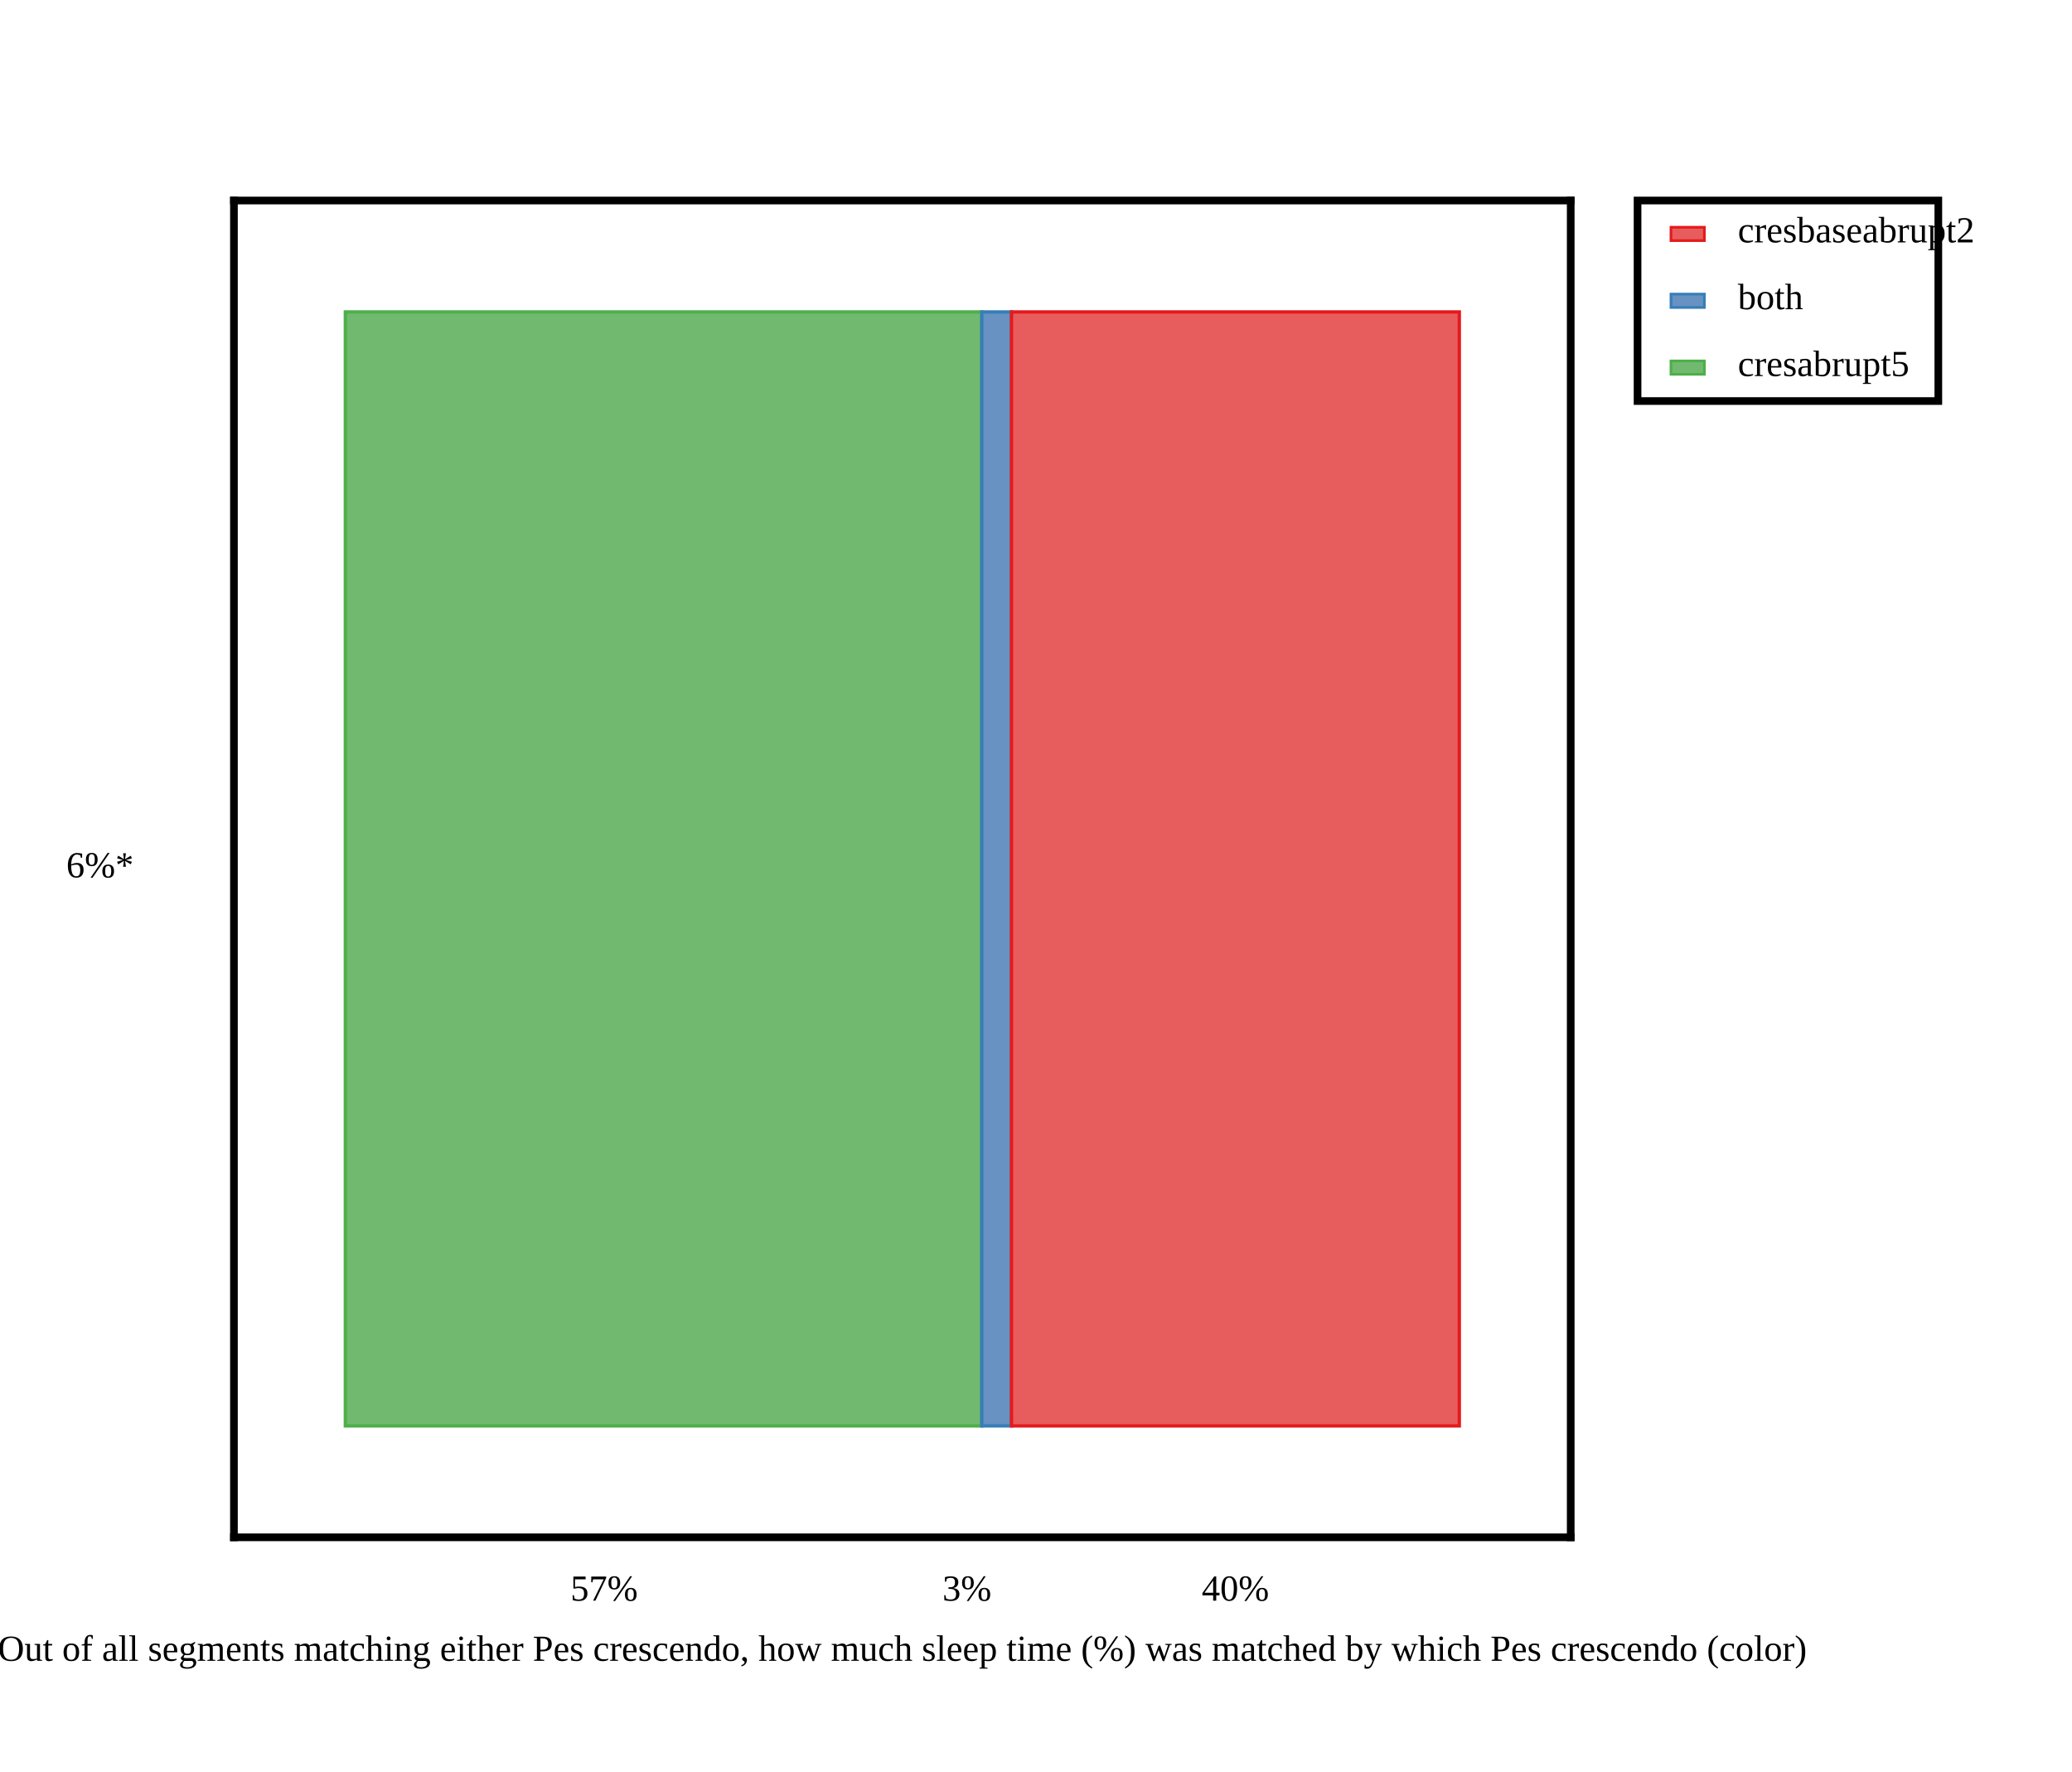
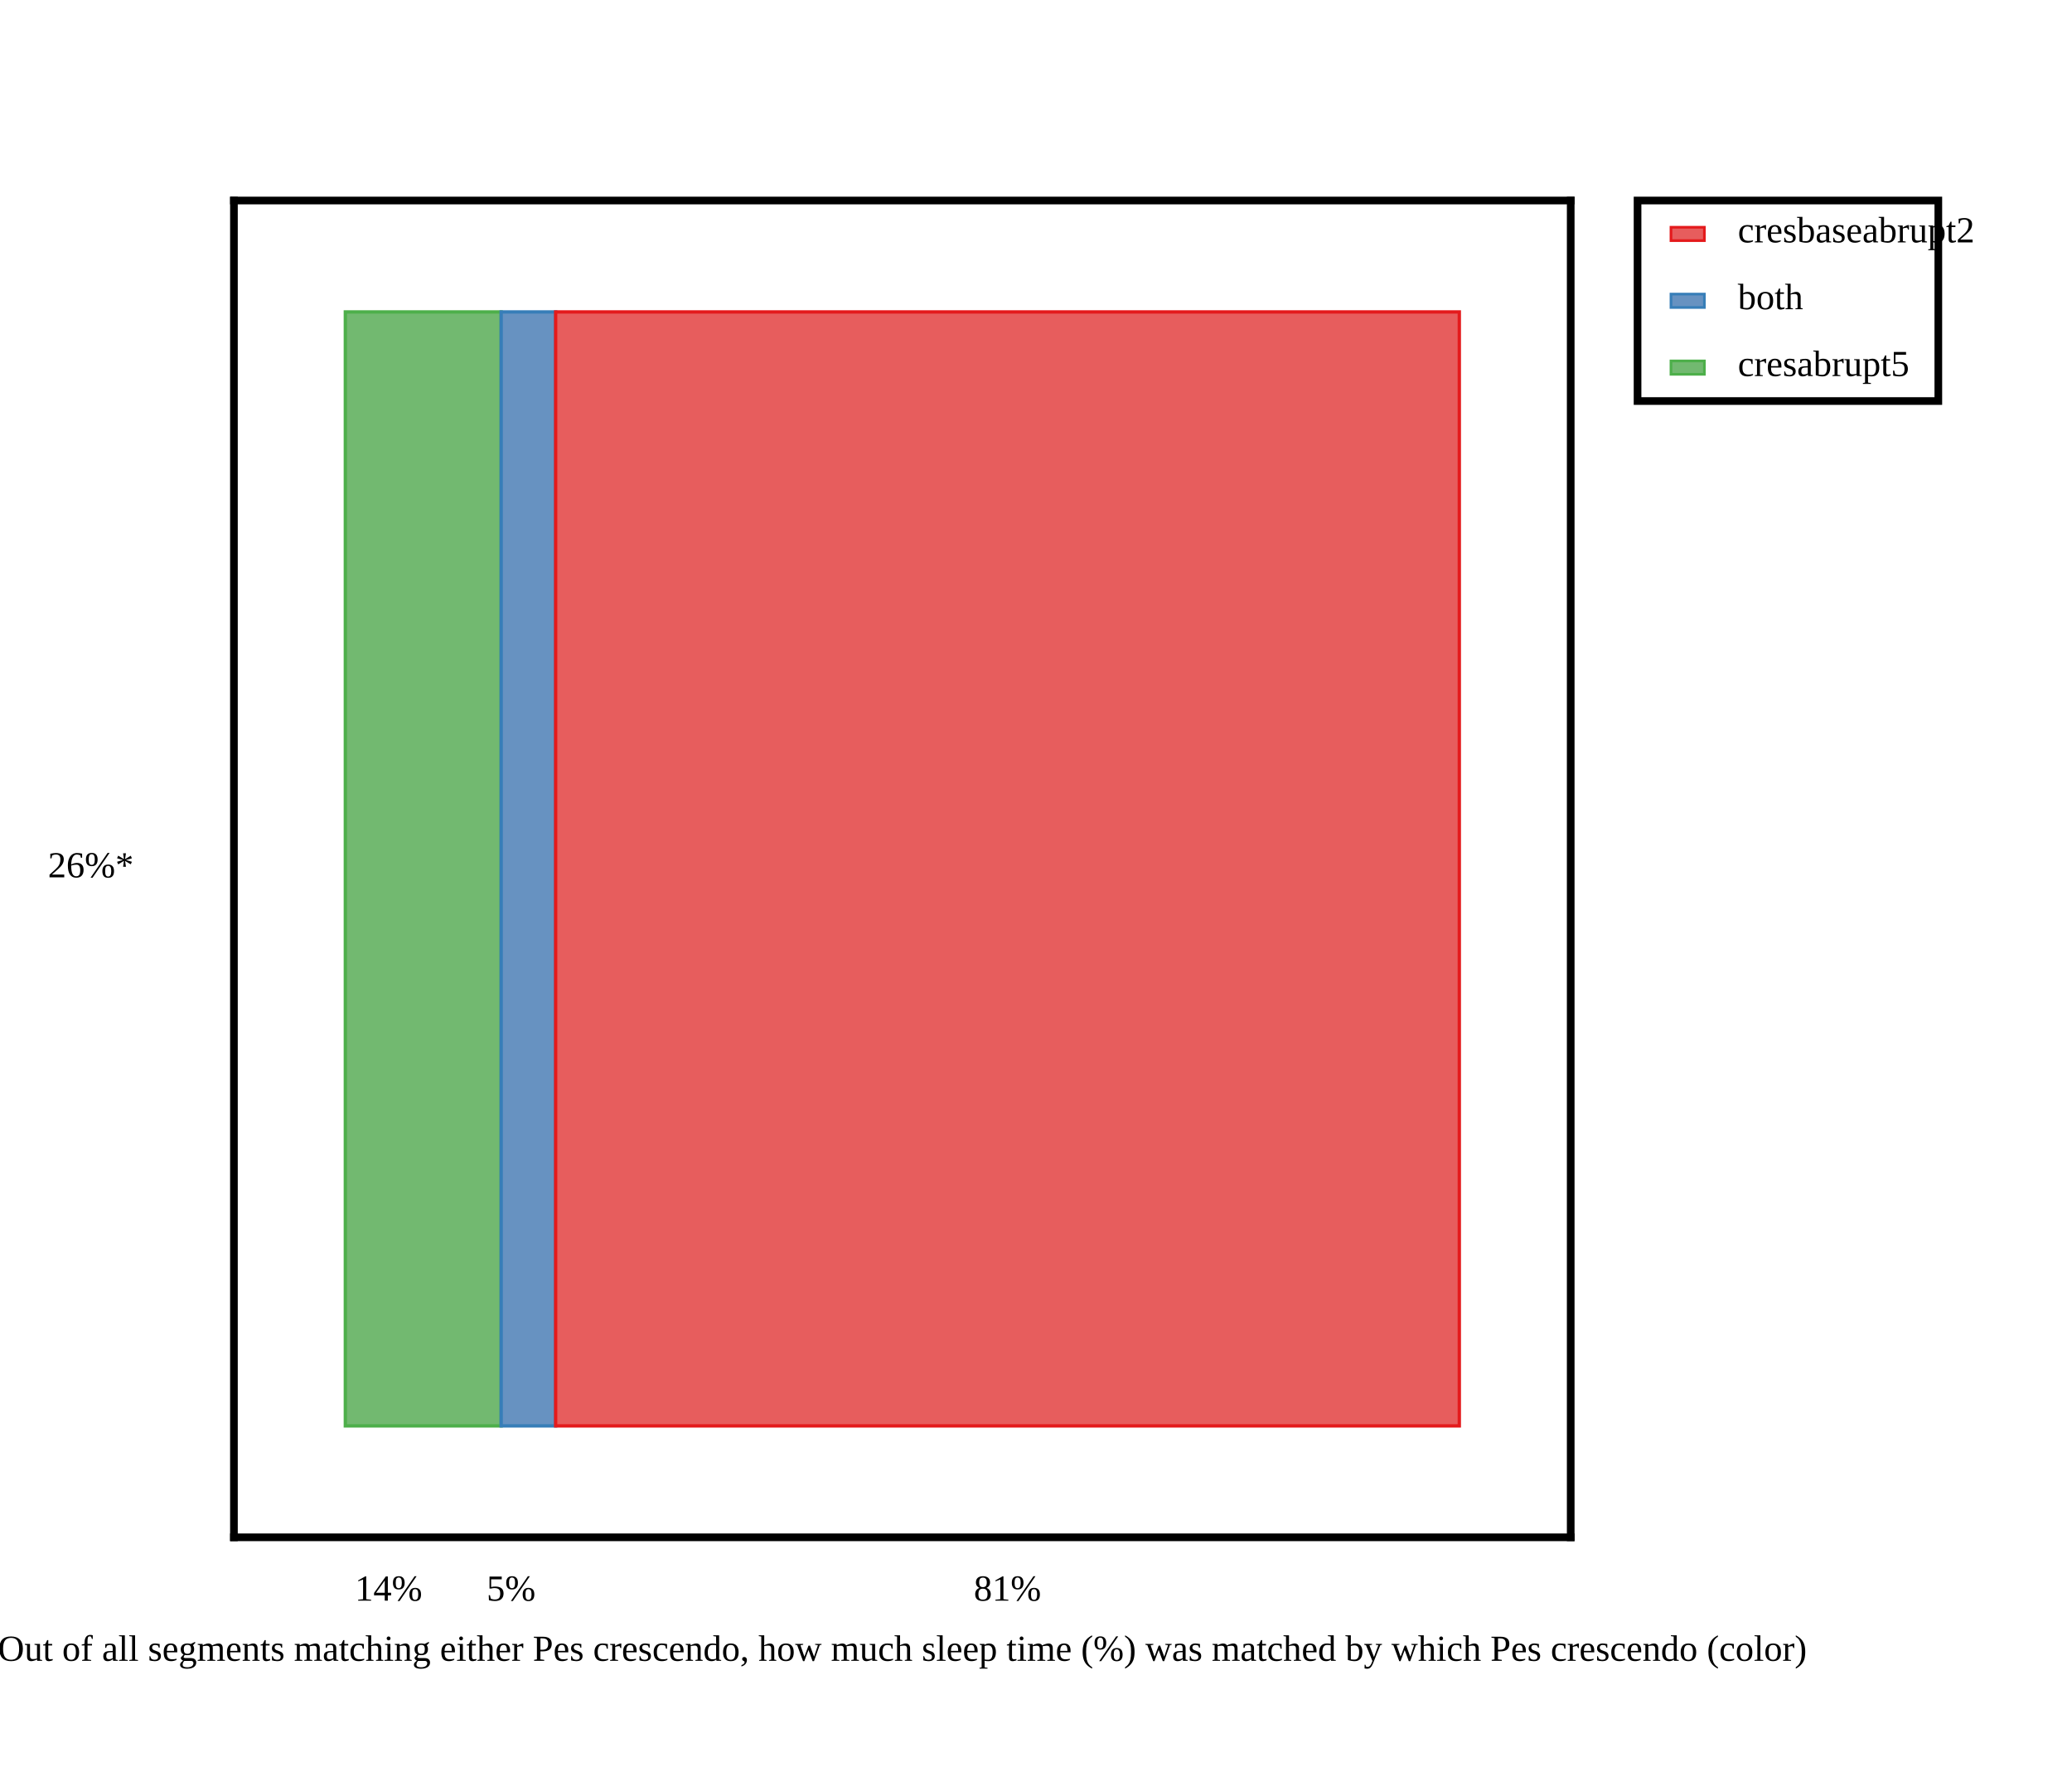
<svg xmlns="http://www.w3.org/2000/svg" height="530" stroke-opacity="1" viewBox="0.0 0.0 620 530.0" font-size="1" width="620" stroke="rgb(0,0,0)" version="1.1">
  <defs />
  <g stroke-linejoin="miter" stroke-opacity="1.0" fill-opacity="0.0" stroke="rgb(0,0,0)" stroke-width="2.293" fill="rgb(0,0,0)" stroke-linecap="square" stroke-miterlimit="10.0">
    <path d="M 70,460 v -400 M 470,460 v -400 " />
  </g>
  <g stroke-linejoin="miter" stroke-opacity="1.0" fill-opacity="1.0" font-size="11.0px" stroke="rgb(0,0,0)" stroke-width="2.293" fill="rgb(0,0,0)" stroke-linecap="butt" stroke-miterlimit="10.0">
-     <text dominant-baseline="middle" transform="matrix(1,0,0,1,40,260)" stroke="none" text-anchor="end">6%*</text>
+     <text dominant-baseline="middle" transform="matrix(1,0,0,1,40,260)" stroke="none" text-anchor="end">26%*</text>
  </g>
  <g stroke-linejoin="miter" stroke-opacity="1.0" fill-opacity="0.0" stroke="rgb(0,0,0)" stroke-width="2.293" fill="rgb(0,0,0)" stroke-linecap="square" stroke-miterlimit="10.0">
    <path d="M 70,460 h 400 M 70,60 h 400 " />
  </g>
  <g stroke-linejoin="miter" stroke-opacity="1.0" fill-opacity="1.0" font-size="11.0px" stroke="rgb(0,0,0)" stroke-width="2.293" fill="rgb(0,0,0)" stroke-linecap="butt" stroke-miterlimit="10.0">
    <text dominant-baseline="text-before-edge" transform="matrix(1,0,0,1,270,490)" stroke="none" text-anchor="middle">Out of all segments matching either Pes crescendo, how much sleep time (%) was matched by which Pes crescendo (color)</text>
  </g>
  <g stroke-linejoin="miter" stroke-opacity="1.0" fill-opacity="1.0" font-size="11.0px" stroke="rgb(0,0,0)" stroke-width="2.293" fill="rgb(0,0,0)" stroke-linecap="butt" stroke-miterlimit="10.0">
-     <text dominant-baseline="text-before-edge" transform="matrix(1,0,0,1,369.6694,472)" stroke="none" text-anchor="middle">40%</text>
+     <text dominant-baseline="text-before-edge" transform="matrix(1,0,0,1,301.4674,472)" stroke="none" text-anchor="middle">81%</text>
  </g>
  <g stroke-linejoin="miter" stroke-opacity="1.0" fill-opacity="1.0" font-size="11.0px" stroke="rgb(0,0,0)" stroke-width="2.293" fill="rgb(0,0,0)" stroke-linecap="butt" stroke-miterlimit="10.0">
-     <text dominant-baseline="text-before-edge" transform="matrix(1,0,0,1,289.3387,472)" stroke="none" text-anchor="middle">3%</text>
+     <text dominant-baseline="text-before-edge" transform="matrix(1,0,0,1,152.9348,472)" stroke="none" text-anchor="middle">5%</text>
  </g>
  <g stroke-linejoin="miter" stroke-opacity="1.0" fill-opacity="1.0" font-size="11.0px" stroke="rgb(0,0,0)" stroke-width="2.293" fill="rgb(0,0,0)" stroke-linecap="butt" stroke-miterlimit="10.0">
-     <text dominant-baseline="text-before-edge" transform="matrix(1,0,0,1,180.782,472)" stroke="none" text-anchor="middle">57%</text>
+     <text dominant-baseline="text-before-edge" transform="matrix(1,0,0,1,116.287,472)" stroke="none" text-anchor="middle">14%</text>
  </g>
  <g stroke-linejoin="miter" stroke-opacity="1.0" fill-opacity="1.0" stroke="rgb(77,175,74)" stroke-width="1.0" fill="rgb(114,185,112)" stroke-linecap="butt" stroke-miterlimit="10.0">
    <defs>
      <clipPath id="cresabruptcresbaseabruptmyClip1">
        <path d="M 470,460 l -0,-400 h -400 l -0,400 Z" />
      </clipPath>
    </defs>
    <g clip-path="url(#cresabruptcresbaseabruptmyClip1)">
-       <path d="M 103.333,426.667 v -333.333 h 190.447 v 333.333 Z" />
+       <path d="M 103.333,426.667 v -333.333 h 46.629 v 333.333 Z" />
    </g>
  </g>
  <g stroke-linejoin="miter" stroke-opacity="1.0" fill-opacity="1.0" stroke="rgb(55,126,184)" stroke-width="1.0" fill="rgb(103,146,193)" stroke-linecap="butt" stroke-miterlimit="10.0">
    <defs>
      <clipPath id="cresabruptcresbaseabruptmyClip2">
        <path d="M 470,460 l -0,-400 h -400 l -0,400 Z" />
      </clipPath>
    </defs>
    <g clip-path="url(#cresabruptcresbaseabruptmyClip2)">
-       <path d="M 293.78,426.667 v -333.333 h 8.892 v 333.333 Z" />
+       <path d="M 149.962,426.667 v -333.333 h 16.306 v 333.333 Z" />
    </g>
  </g>
  <g stroke-linejoin="miter" stroke-opacity="1.0" fill-opacity="1.0" stroke="rgb(228,26,28)" stroke-width="1.0" fill="rgb(231,93,93)" stroke-linecap="butt" stroke-miterlimit="10.0">
    <defs>
      <clipPath id="cresabruptcresbaseabruptmyClip3">
        <path d="M 470,460 l -0,-400 h -400 l -0,400 Z" />
      </clipPath>
    </defs>
    <g clip-path="url(#cresabruptcresbaseabruptmyClip3)">
-       <path d="M 302.672,426.667 v -333.333 h 133.995 v 333.333 Z" />
+       <path d="M 166.268,426.667 v -333.333 h 270.399 v 333.333 Z" />
    </g>
  </g>
  <g stroke-linejoin="miter" stroke-opacity="1.0" fill-opacity="1.0" font-size="11.0px" stroke="rgb(0,0,0)" stroke-width="2.293" fill="rgb(0,0,0)" stroke-linecap="butt" stroke-miterlimit="10.0">
    <text dominant-baseline="text-after-edge" transform="matrix(1,0,0,1,270,40)" stroke="none" text-anchor="middle" />
  </g>
  <g stroke-linejoin="miter" stroke-opacity="1.0" fill-opacity="0.0" stroke="rgb(0,0,0)" stroke-width="2.293" fill="rgb(0,0,0)" stroke-linecap="butt" stroke-miterlimit="10.0">
    <path d="M 580,120 l -0,-60 h -90 l -0,60 Z" />
  </g>
  <g stroke-linejoin="miter" stroke-opacity="1.0" fill-opacity="1.0" font-size="11.0px" stroke="rgb(0,0,0)" stroke-width="2.293" fill="rgb(0,0,0)" stroke-linecap="butt" stroke-miterlimit="10.0">
    <text dominant-baseline="middle" transform="matrix(1,0,0,1,520,110)" stroke="none" text-anchor="start">cresabrupt5</text>
  </g>
  <g stroke-linejoin="miter" stroke-opacity="1.0" fill-opacity="1.0" stroke="rgb(77,175,74)" stroke-width="0.8" fill="rgb(114,185,112)" stroke-linecap="butt" stroke-miterlimit="10.0">
    <path d="M 500,108 l 10,0 v 4 l -10,0 Z" />
  </g>
  <g stroke-linejoin="miter" stroke-opacity="1.0" fill-opacity="1.0" font-size="11.0px" stroke="rgb(0,0,0)" stroke-width="2.293" fill="rgb(0,0,0)" stroke-linecap="butt" stroke-miterlimit="10.0">
    <text dominant-baseline="middle" transform="matrix(1,0,0,1,520,90)" stroke="none" text-anchor="start">both</text>
  </g>
  <g stroke-linejoin="miter" stroke-opacity="1.0" fill-opacity="1.0" stroke="rgb(55,126,184)" stroke-width="0.8" fill="rgb(103,146,193)" stroke-linecap="butt" stroke-miterlimit="10.0">
    <path d="M 500,88 l 10,0 v 4 l -10,0 Z" />
  </g>
  <g stroke-linejoin="miter" stroke-opacity="1.0" fill-opacity="1.0" font-size="11.0px" stroke="rgb(0,0,0)" stroke-width="2.293" fill="rgb(0,0,0)" stroke-linecap="butt" stroke-miterlimit="10.0">
    <text dominant-baseline="middle" transform="matrix(1,0,0,1,520,70)" stroke="none" text-anchor="start">cresbaseabrupt2</text>
  </g>
  <g stroke-linejoin="miter" stroke-opacity="1.0" fill-opacity="1.0" stroke="rgb(228,26,28)" stroke-width="0.8" fill="rgb(231,93,93)" stroke-linecap="butt" stroke-miterlimit="10.0">
    <path d="M 500,68 l 10,0 v 4 l -10,0 Z" />
  </g>
</svg>
